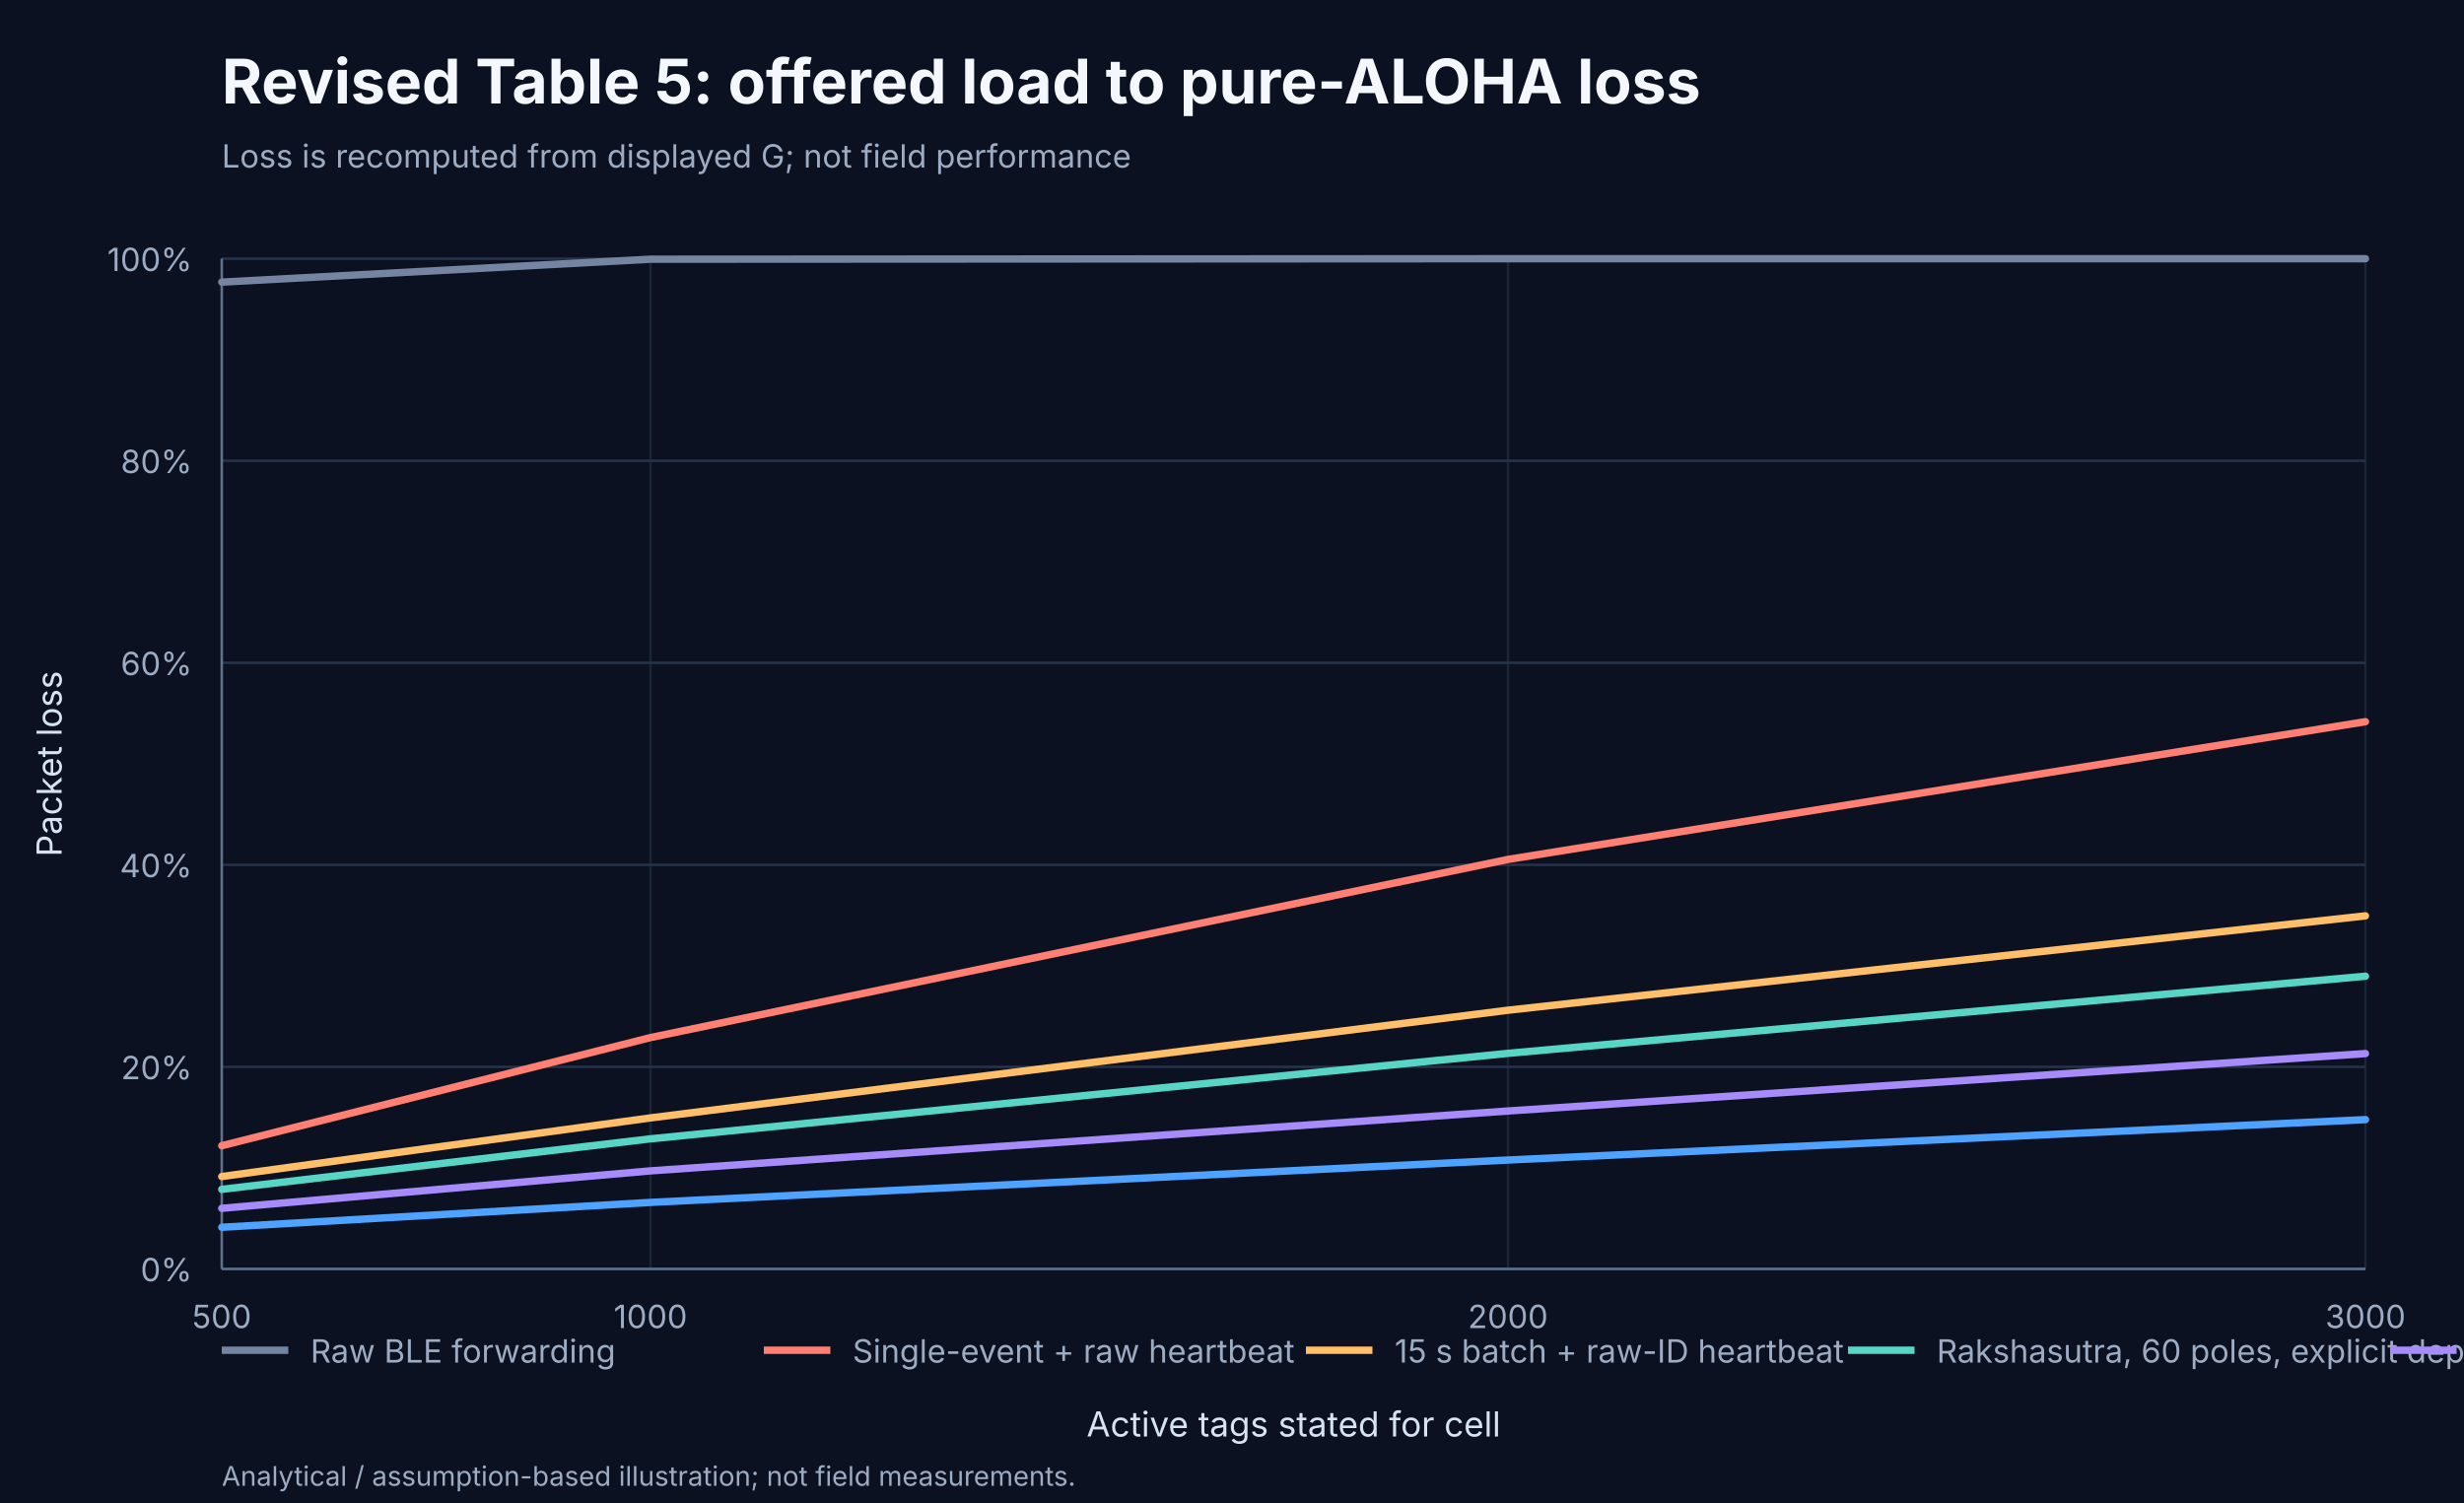
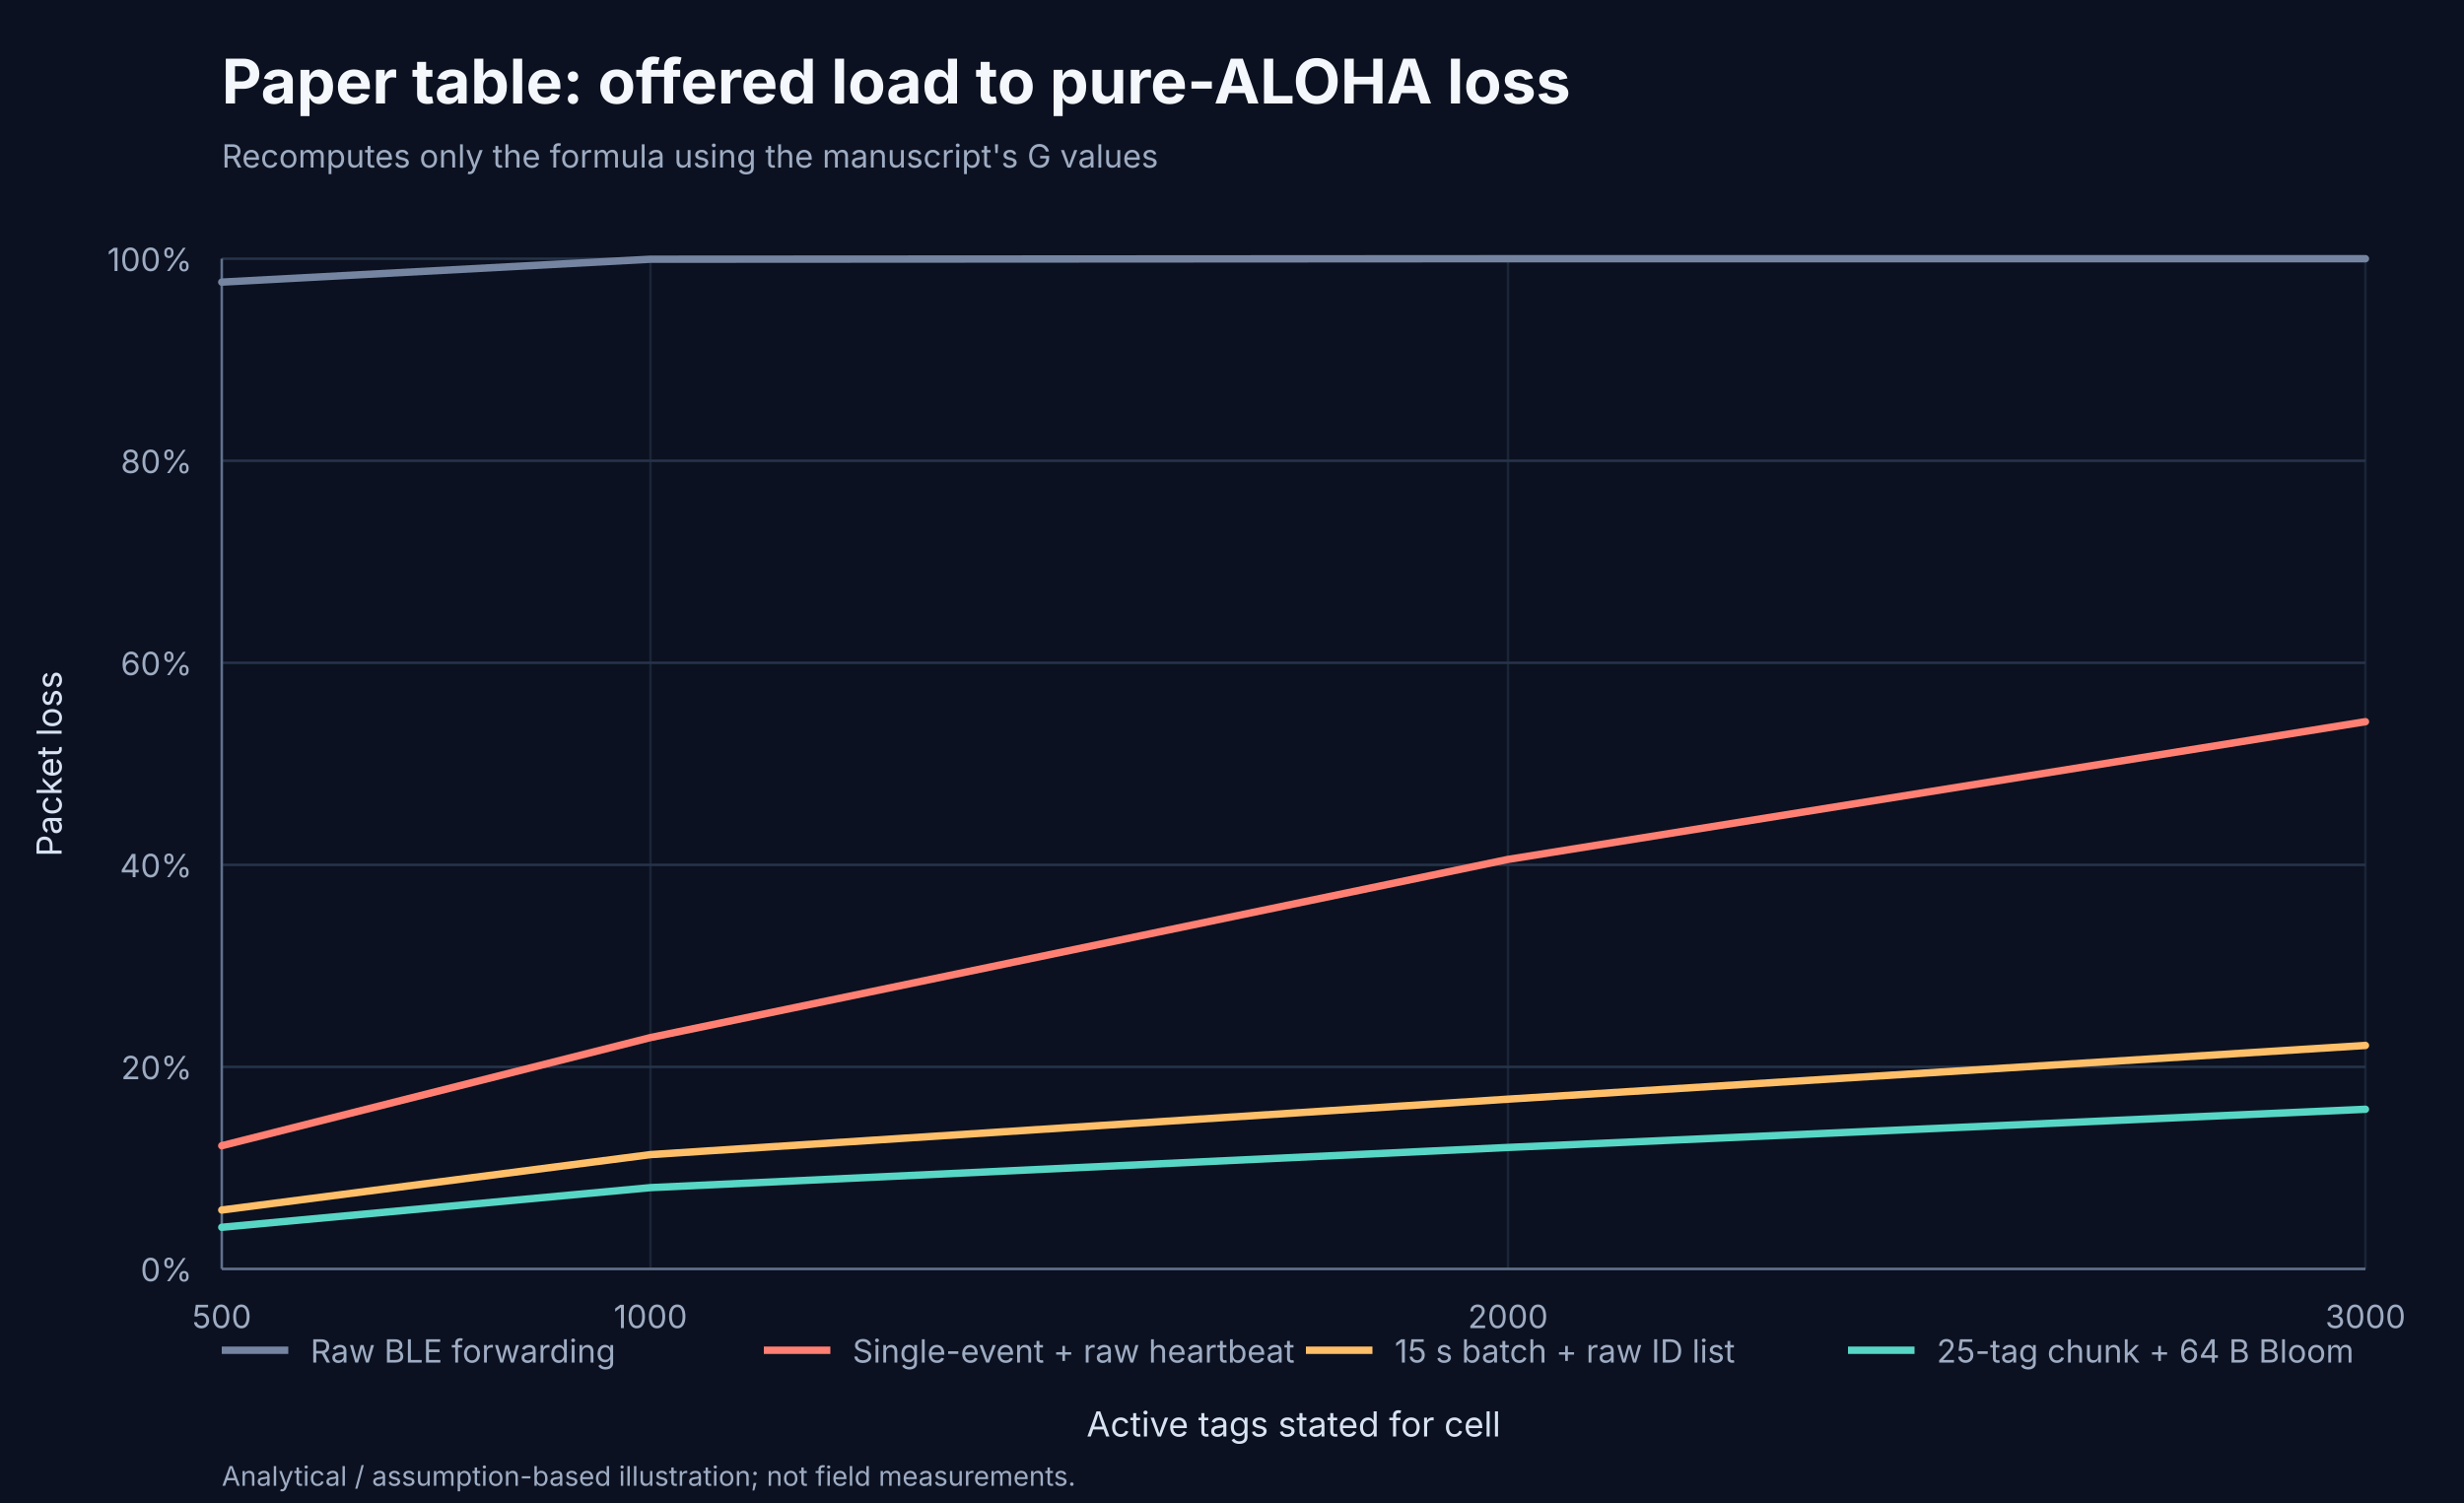
<svg xmlns="http://www.w3.org/2000/svg" viewBox="0 0 1000 610" role="img">
  <rect width="100%" height="100%" fill="#0b1120" />
  <style>text{font-family:Inter,Segoe UI,Arial,sans-serif}.muted{fill:#9eacc3}.title{fill:#f4f7fb;font-size:25px;font-weight:700}.small{font-size:13px}.label{fill:#d7e2f2;font-size:14px}.grid{stroke:#26344b;stroke-width:1}</style>
-   <text x="90" y="42" class="title">Revised Table 5: offered load to pure-ALOHA loss</text>
-   <text x="90" y="68" class="muted small">Loss is recomputed from displayed G; not field performance</text>
+   <text x="90" y="42" class="title">Paper table: offered load to pure-ALOHA loss</text>
+   <text x="90" y="68" class="muted small">Recomputes only the formula using the manuscript's G values</text>
  <line x1="90" y1="515.0" x2="960" y2="515.0" class="grid" />
  <text x="78" y="520.0" text-anchor="end" class="muted small">0%</text>
  <line x1="90" y1="433.0" x2="960" y2="433.0" class="grid" />
  <text x="78" y="438.0" text-anchor="end" class="muted small">20%</text>
  <line x1="90" y1="351.0" x2="960" y2="351.0" class="grid" />
  <text x="78" y="356.0" text-anchor="end" class="muted small">40%</text>
  <line x1="90" y1="269.0" x2="960" y2="269.0" class="grid" />
  <text x="78" y="274.0" text-anchor="end" class="muted small">60%</text>
  <line x1="90" y1="187.0" x2="960" y2="187.0" class="grid" />
  <text x="78" y="192.0" text-anchor="end" class="muted small">80%</text>
  <line x1="90" y1="105.0" x2="960" y2="105.0" class="grid" />
  <text x="78" y="110.0" text-anchor="end" class="muted small">100%</text>
  <line x1="90.0" y1="105" x2="90.0" y2="515" class="grid" opacity=".55" />
  <text x="90.0" y="539" text-anchor="middle" class="muted small">500</text>
  <line x1="264.0" y1="105" x2="264.0" y2="515" class="grid" opacity=".55" />
  <text x="264.0" y="539" text-anchor="middle" class="muted small">1000</text>
  <line x1="612.0" y1="105" x2="612.0" y2="515" class="grid" opacity=".55" />
  <text x="612.0" y="539" text-anchor="middle" class="muted small">2000</text>
  <line x1="960.0" y1="105" x2="960.0" y2="515" class="grid" opacity=".55" />
  <text x="960.0" y="539" text-anchor="middle" class="muted small">3000</text>
  <line x1="90" y1="105" x2="90" y2="515" stroke="#61718b" />
  <line x1="90" y1="515" x2="960" y2="515" stroke="#61718b" />
  <text x="525.0" y="583" text-anchor="middle" class="label">Active tags stated for cell</text>
  <text x="25" y="310.0" transform="rotate(-90 25 310.0)" text-anchor="middle" class="label">Packet loss</text>
  <polyline points="90.0,114.5 264.0,105.2 612.0,105.0 960.0,105.0" fill="none" stroke="#7585a1" stroke-width="3" stroke-linejoin="round" stroke-linecap="round" />
  <line x1="90" y1="548" x2="117" y2="548" stroke="#7585a1" stroke-width="3" />
  <text x="126" y="553" class="muted small">Raw BLE forwarding</text>
  <polyline points="90.0,465.0 264.0,421.1 612.0,348.8 960.0,292.9" fill="none" stroke="#ff7f73" stroke-width="3" stroke-linejoin="round" stroke-linecap="round" />
  <line x1="310" y1="548" x2="337" y2="548" stroke="#ff7f73" stroke-width="3" />
  <text x="346" y="553" class="muted small">Single-event + raw heartbeat</text>
-   <polyline points="90.0,477.5 264.0,453.7 612.0,410.0 960.0,371.7" fill="none" stroke="#ffbf69" stroke-width="3" stroke-linejoin="round" stroke-linecap="round" />
+   <polyline points="90.0,491.1 264.0,468.6 612.0,446.1 960.0,424.3" fill="none" stroke="#ffbf69" stroke-width="3" stroke-linejoin="round" stroke-linecap="round" />
  <line x1="530" y1="548" x2="557" y2="548" stroke="#ffbf69" stroke-width="3" />
-   <text x="566" y="553" class="muted small">15 s batch + raw-ID heartbeat</text>
-   <polyline points="90.0,482.7 264.0,462.2 612.0,427.5 960.0,396.2" fill="none" stroke="#58d6c5" stroke-width="3" stroke-linejoin="round" stroke-linecap="round" />
+   <text x="566" y="553" class="muted small">15 s batch + raw ID list</text>
+   <polyline points="90.0,498.1 264.0,482.0 612.0,465.7 960.0,450.2" fill="none" stroke="#58d6c5" stroke-width="3" stroke-linejoin="round" stroke-linecap="round" />
  <line x1="750" y1="548" x2="777" y2="548" stroke="#58d6c5" stroke-width="3" />
-   <text x="786" y="553" class="muted small">Rakshasutra, 60 poles, explicit departures</text>
-   <polyline points="90.0,490.4 264.0,475.2 612.0,450.9 960.0,427.6" fill="none" stroke="#a78bfa" stroke-width="3" stroke-linejoin="round" stroke-linecap="round" />
-   <line x1="970" y1="548" x2="997" y2="548" stroke="#a78bfa" stroke-width="3" />
-   <text x="1006" y="553" class="muted small">Rakshasutra, 60 poles, implicit departures</text>
-   <polyline points="90.0,498.1 264.0,488.0 612.0,470.8 960.0,454.4" fill="none" stroke="#4da3ff" stroke-width="3" stroke-linejoin="round" stroke-linecap="round" />
-   <line x1="1190" y1="548" x2="1217" y2="548" stroke="#4da3ff" stroke-width="3" />
-   <text x="1226" y="553" class="muted small">Rakshasutra, 40 LoRa poles + fiber hubs</text>
+   <text x="786" y="553" class="muted small">25-tag chunk + 64 B Bloom</text>
  <text x="90" y="603" class="muted" font-size="11">Analytical / assumption-based illustration; not field measurements.</text>
</svg>
